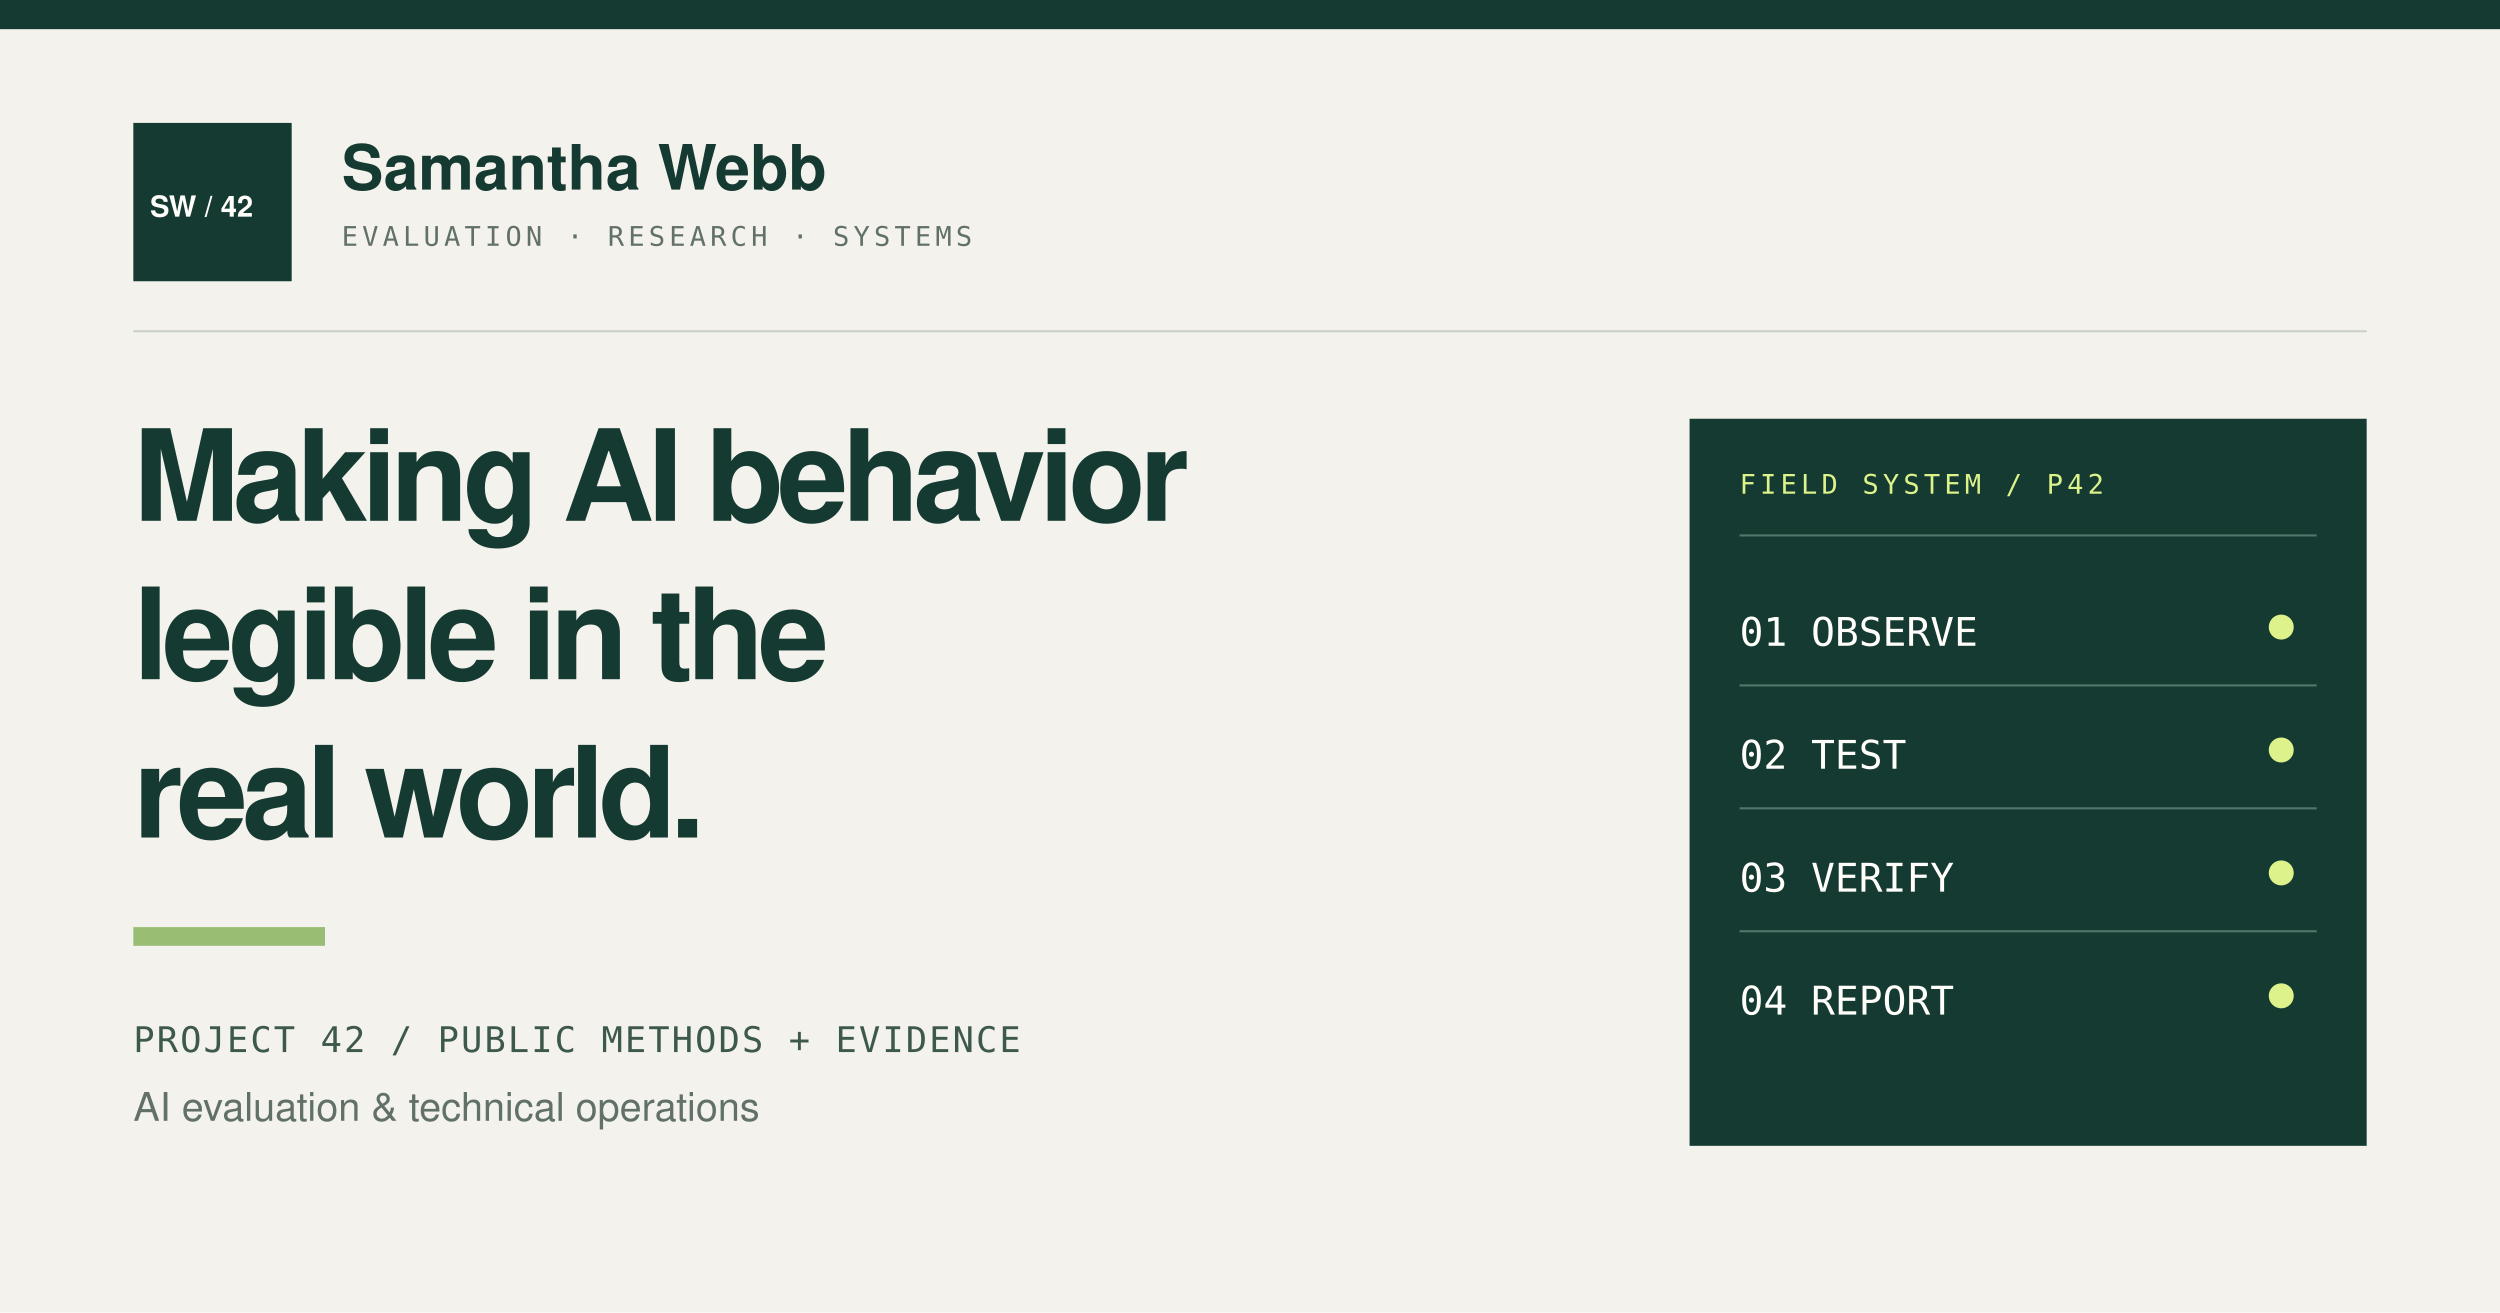
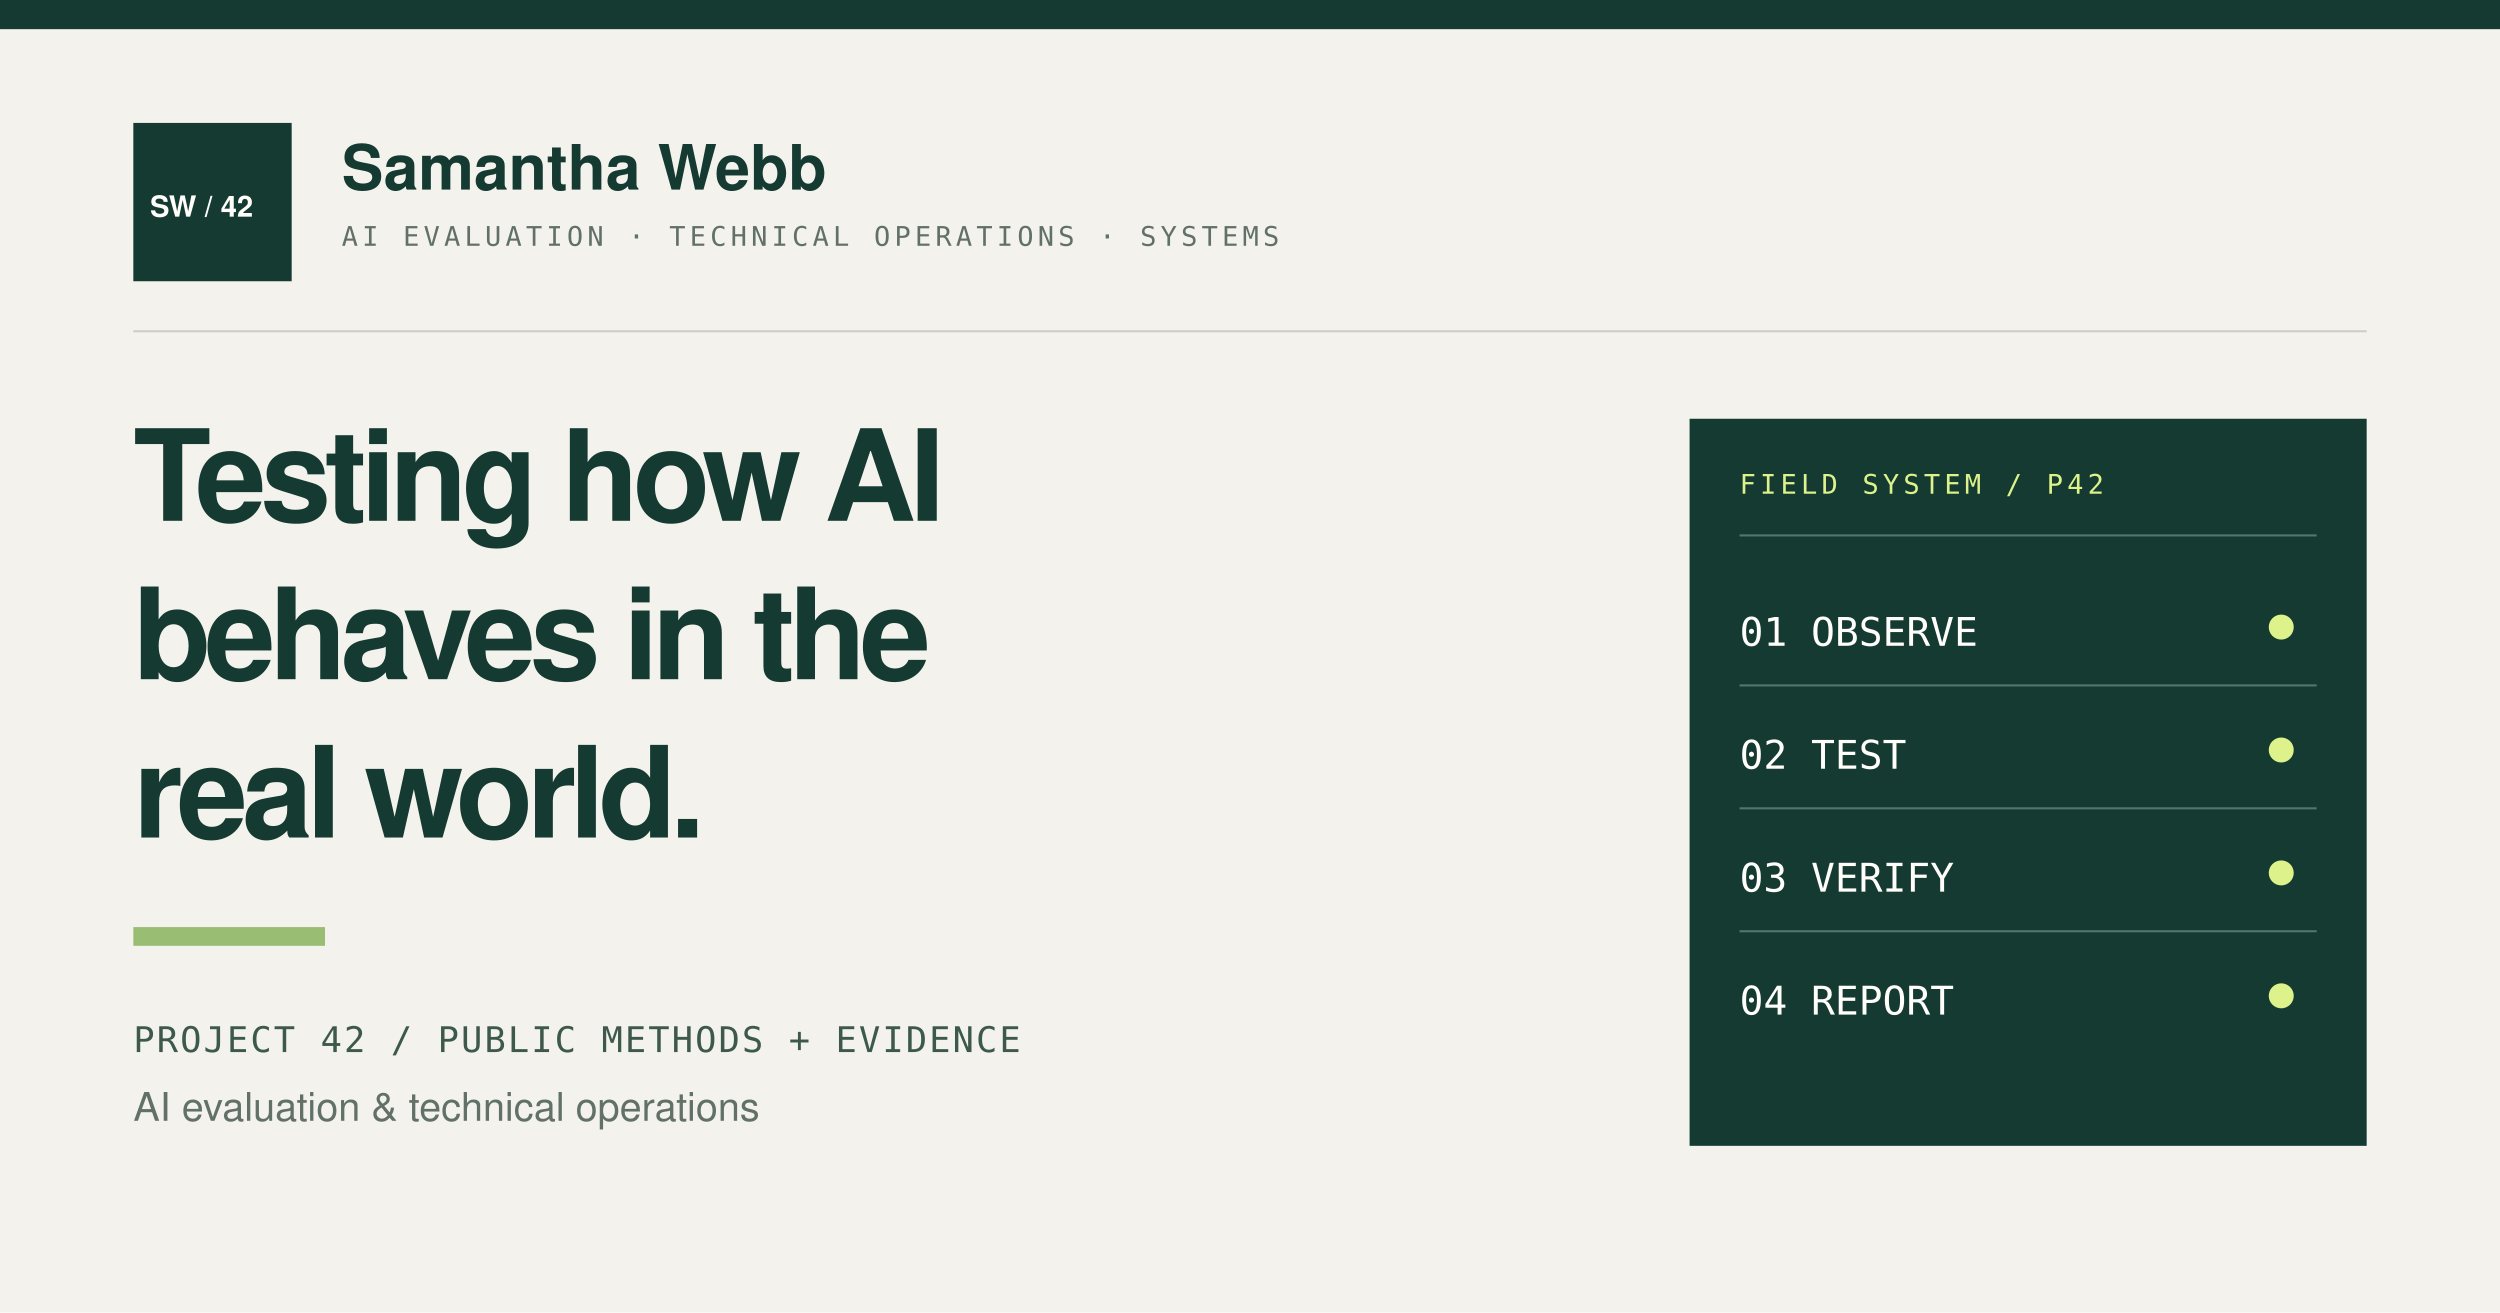
<svg xmlns="http://www.w3.org/2000/svg" width="1200" height="630" viewBox="0 0 1200 630">
  <rect width="1200" height="630" fill="#f4f2ec" />
  <rect width="1200" height="14" fill="#143a32" />
  <rect x="64" y="59" width="76" height="76" fill="#143a32" />
  <text x="72" y="104" fill="#fffefa" font-family="Helvetica, Arial, sans-serif" font-size="14" font-weight="700">SW / 42</text>
  <text x="164" y="91" fill="#143a32" font-family="Helvetica, Arial, sans-serif" font-size="30" font-weight="700">Samantha Webb</text>
-   <text x="164" y="118" fill="#617168" font-family="Menlo, Consolas, monospace" font-size="13" letter-spacing="2">EVALUATION · RESEARCH · SYSTEMS</text>
+   <text x="164" y="118" fill="#617168" font-family="Menlo, Consolas, monospace" font-size="13" letter-spacing="2">AI EVALUATION · TECHNICAL OPERATIONS · SYSTEMS</text>
  <path d="M64 159H1136" stroke="#cad0c7" />
-   <text x="64" y="250" fill="#143a32" font-family="Helvetica, Arial, sans-serif" font-size="61" font-weight="700" letter-spacing="-3">Making AI behavior</text>
-   <text x="64" y="326" fill="#143a32" font-family="Helvetica, Arial, sans-serif" font-size="61" font-weight="700" letter-spacing="-3">legible in the</text>
+   <text x="64" y="250" fill="#143a32" font-family="Helvetica, Arial, sans-serif" font-size="61" font-weight="700" letter-spacing="-3">Testing how AI</text>
+   <text x="64" y="326" fill="#143a32" font-family="Helvetica, Arial, sans-serif" font-size="61" font-weight="700" letter-spacing="-3">behaves in the</text>
  <text x="64" y="402" fill="#143a32" font-family="Helvetica, Arial, sans-serif" font-size="61" font-weight="700" letter-spacing="-3">real world.</text>
  <rect x="64" y="445" width="92" height="9" fill="#9abd74" />
  <text x="64" y="505" fill="#3c594b" font-family="Menlo, Consolas, monospace" font-size="17" letter-spacing="1">PROJECT 42 / PUBLIC METHODS + EVIDENCE</text>
  <text x="64" y="538" fill="#617168" font-family="Helvetica, Arial, sans-serif" font-size="19">AI evaluation &amp; technical operations</text>
  <rect x="811" y="201" width="325" height="349" fill="#143a32" />
  <text x="835" y="237" fill="#ddf28a" font-family="Menlo, Consolas, monospace" font-size="13" letter-spacing="2">FIELD SYSTEM / P42</text>
  <path d="M835 257H1112" stroke="#53766a" />
  <g fill="#fffefa" font-family="Menlo, Consolas, monospace" font-size="19">
    <text x="835" y="310">01  OBSERVE</text>
    <text x="835" y="369">02  TEST</text>
    <text x="835" y="428">03  VERIFY</text>
    <text x="835" y="487">04  REPORT</text>
  </g>
  <g fill="#ddf28a">
    <circle cx="1095" cy="301" r="6" />
    <circle cx="1095" cy="360" r="6" />
    <circle cx="1095" cy="419" r="6" />
    <circle cx="1095" cy="478" r="6" />
  </g>
  <path d="M835 329H1112M835 388H1112M835 447H1112" stroke="#53766a" />
</svg>
